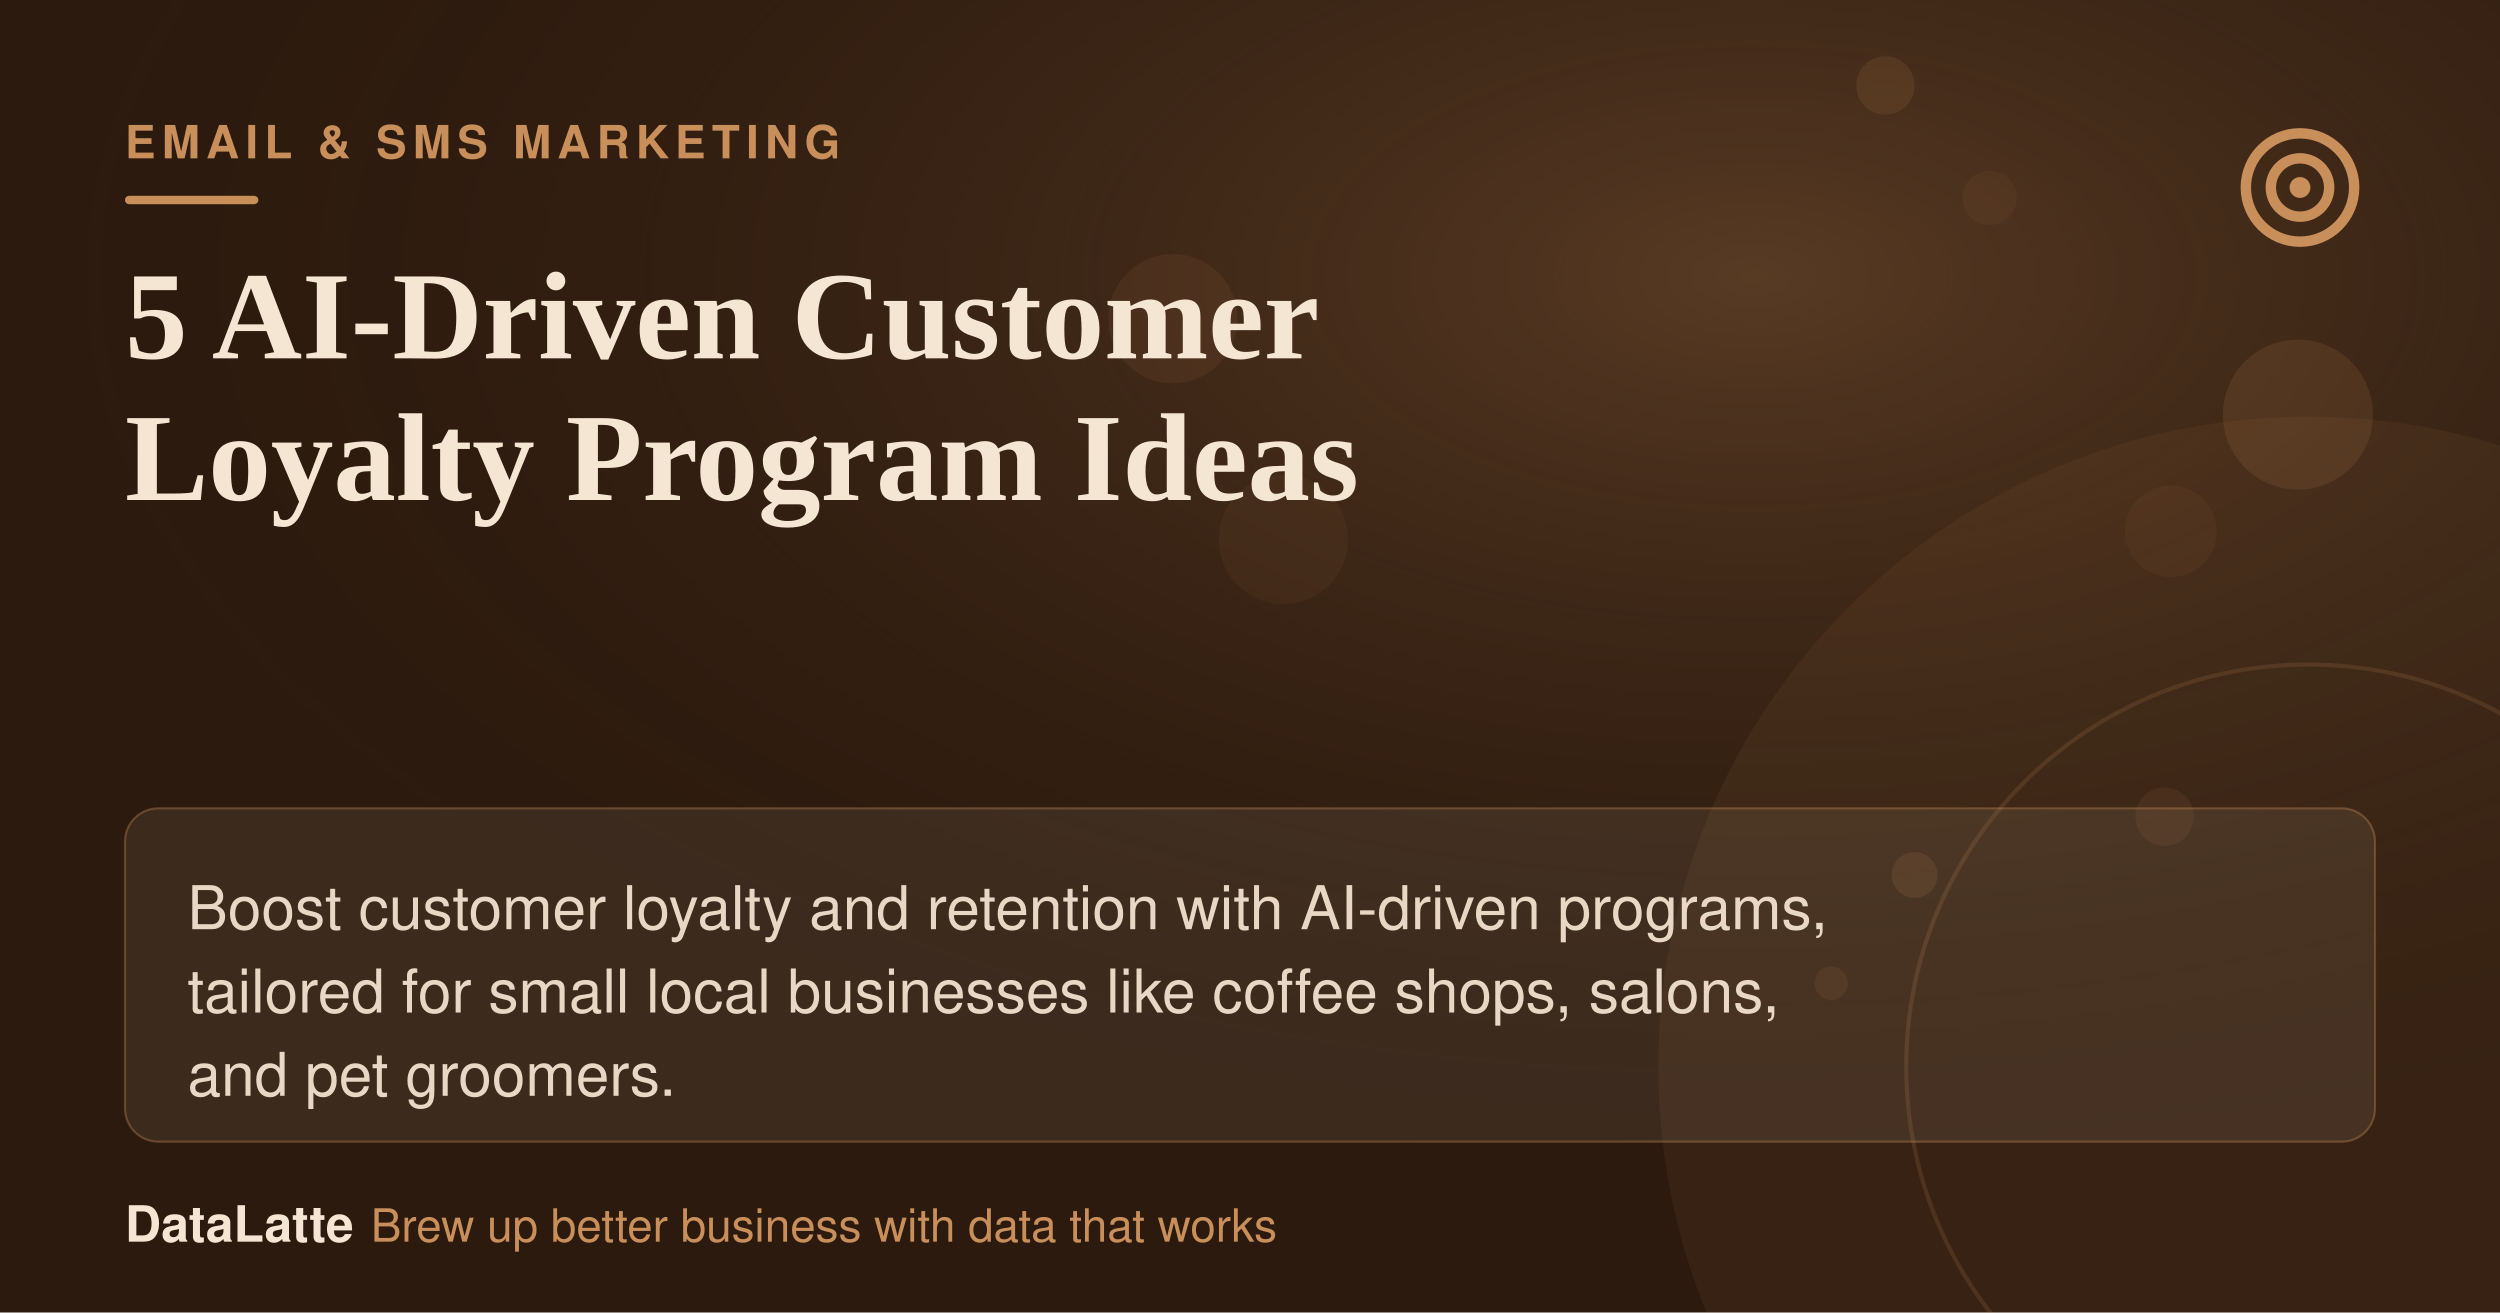
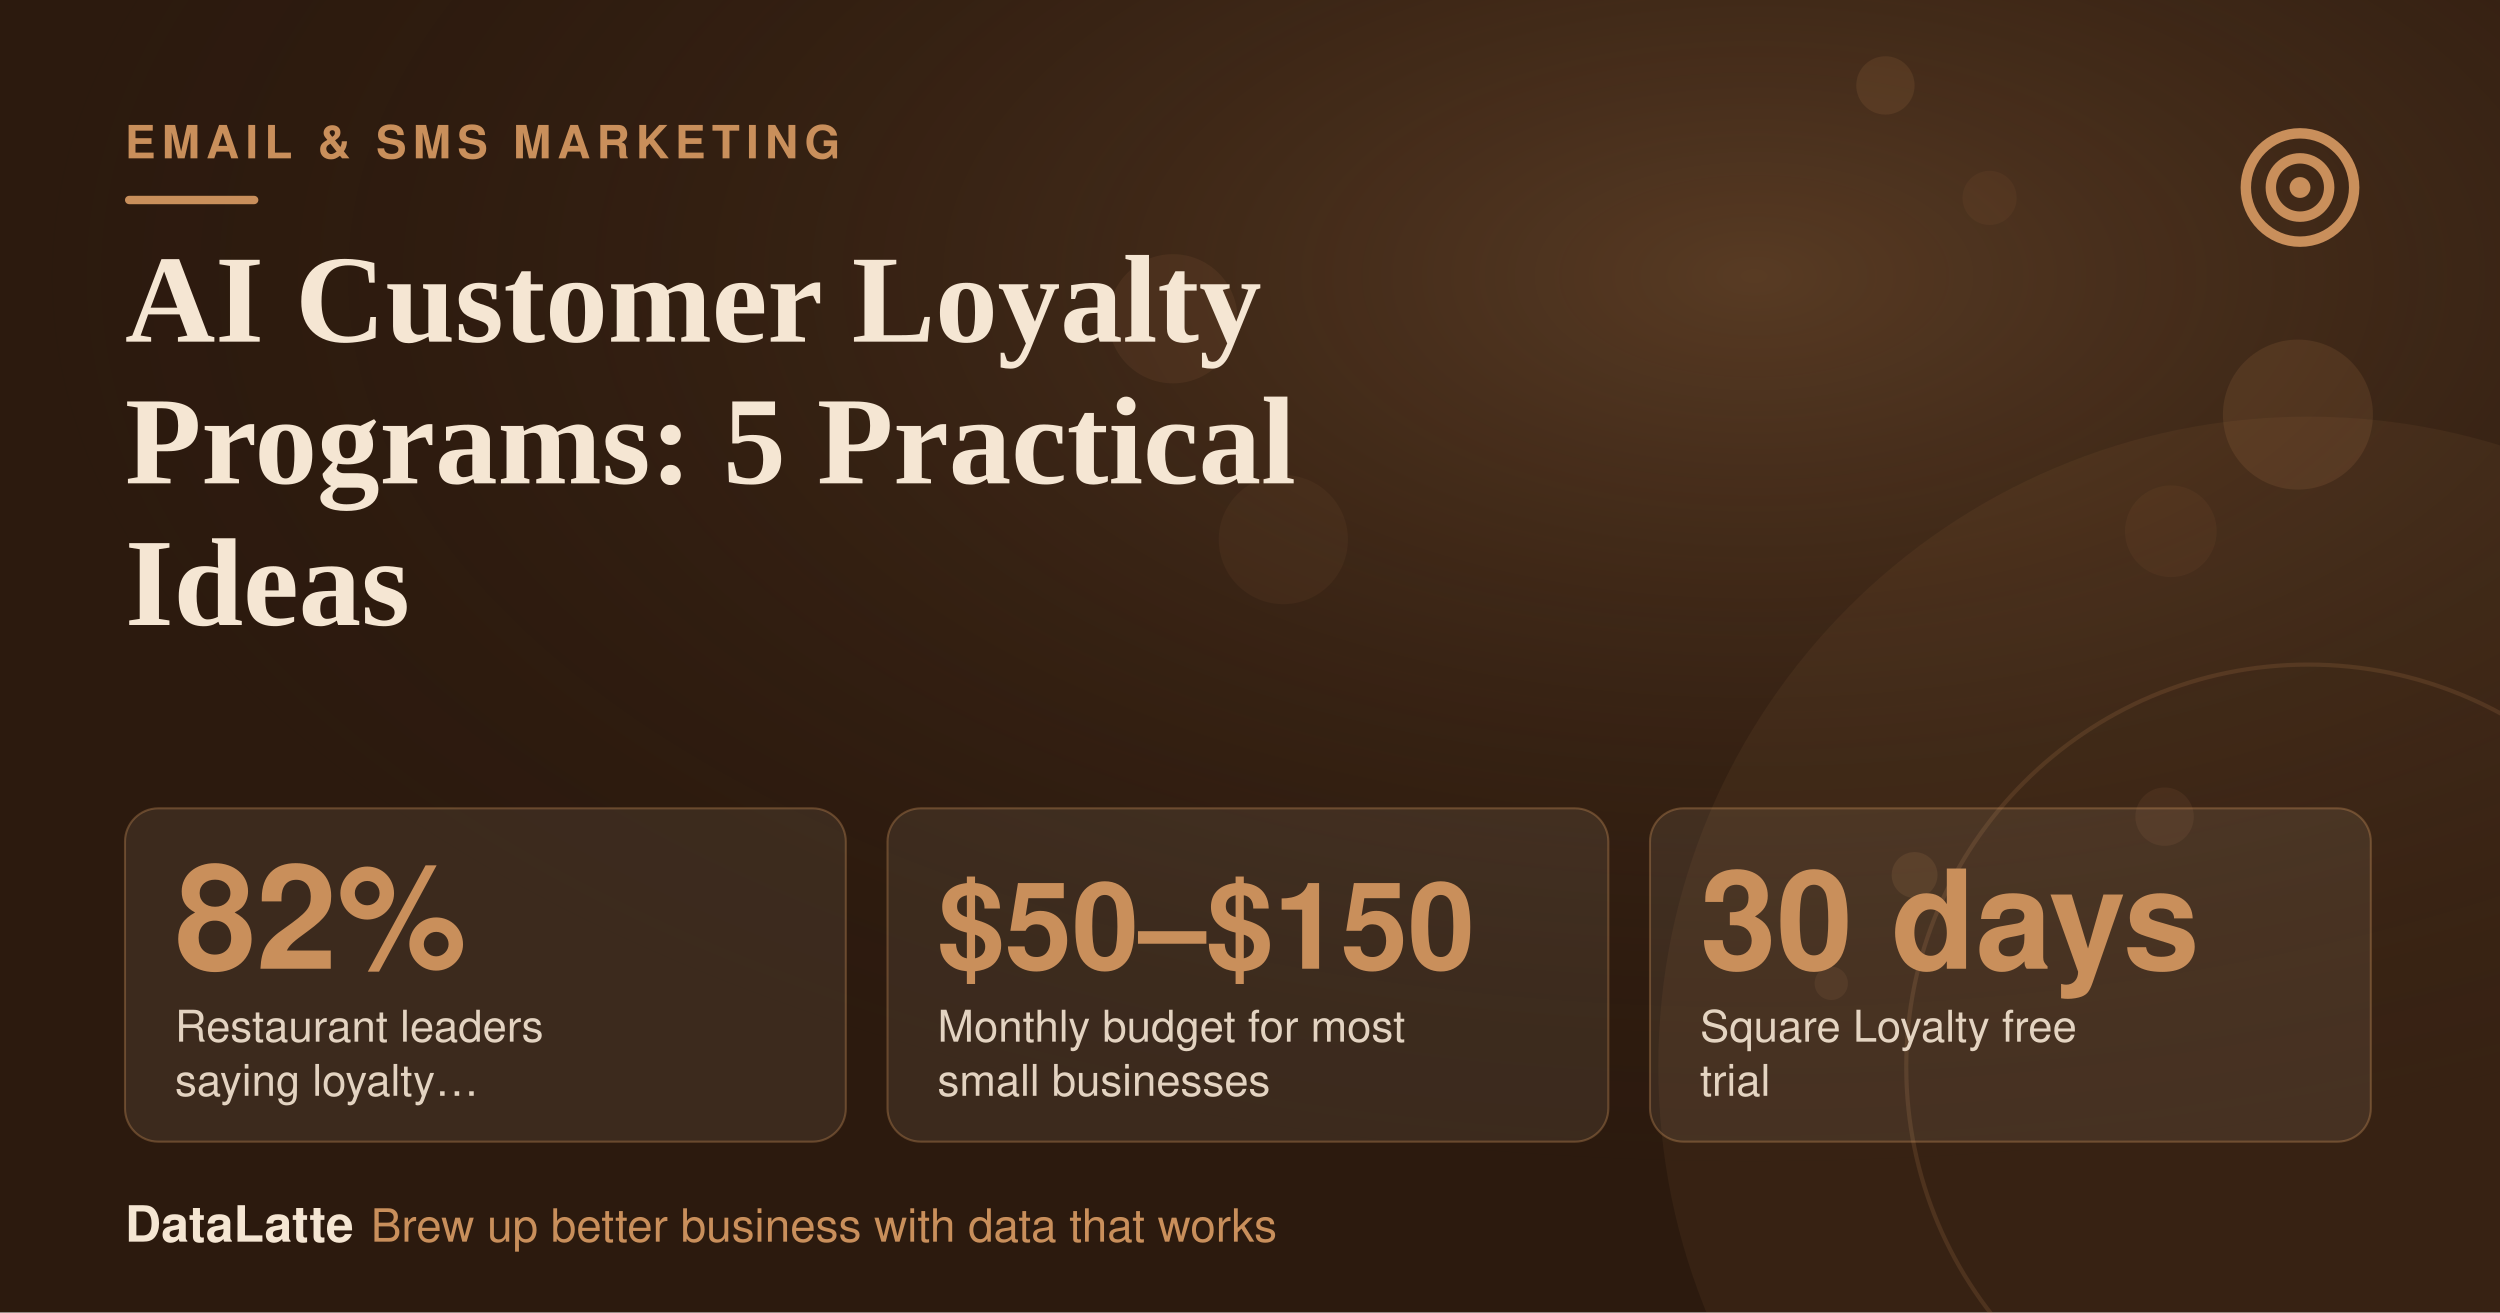
- <svg xmlns="http://www.w3.org/2000/svg" width="1200" height="630" viewBox="0 0 1200 630" role="img" aria-label="5 AI-Driven Customer Loyalty Program Ideas">
+ <svg xmlns="http://www.w3.org/2000/svg" width="1200" height="630" viewBox="0 0 1200 630" role="img" aria-label="AI Customer Loyalty Programs: 5 Practical Ideas">
  <defs>
    <radialGradient id="g" cx="70%" cy="21%" r="70%">
      <stop offset="0" stop-color="#c98f5b" stop-opacity="0.28" />
      <stop offset="1" stop-color="#2c1a0e" stop-opacity="0" />
    </radialGradient>
  </defs>
  <rect width="1200" height="630" fill="#2c1a0e" />
  <rect width="1200" height="630" fill="url(#g)" />
  <circle cx="1108" cy="512" r="312" fill="#c98f5b" fill-opacity="0.07" />
  <circle cx="1108" cy="512" r="193" fill="none" stroke="#c98f5b" stroke-opacity="0.16" stroke-width="2" />
  <circle cx="1039" cy="392" r="14" fill="#c98f5b" fill-opacity="0.09" />
  <circle cx="563" cy="153" r="31" fill="#c98f5b" fill-opacity="0.09" />
  <circle cx="919" cy="420" r="11" fill="#c98f5b" fill-opacity="0.12" />
  <circle cx="1042" cy="255" r="22" fill="#c98f5b" fill-opacity="0.06" />
  <circle cx="879" cy="472" r="8" fill="#c98f5b" fill-opacity="0.09" />
  <circle cx="955" cy="95" r="13" fill="#c98f5b" fill-opacity="0.06" />
  <circle cx="616" cy="259" r="31" fill="#c98f5b" fill-opacity="0.06" />
  <circle cx="1103" cy="199" r="36" fill="#c98f5b" fill-opacity="0.13" />
  <circle cx="905" cy="41" r="14" fill="#c98f5b" fill-opacity="0.12" />
  <g transform="translate(1076 62) scale(1.0)">
    <circle cx="28" cy="28" r="26" fill="none" stroke="#c98f5b" stroke-width="5" />
    <circle cx="28" cy="28" r="14" fill="none" stroke="#c98f5b" stroke-width="5" />
    <circle cx="28" cy="28" r="5" fill="#c98f5b" />
  </g>
  <text x="60" y="76" font-family="Helvetica, Arial, sans-serif" font-size="22" font-weight="700" fill="#c98f5b" letter-spacing="3">EMAIL &amp; SMS MARKETING</text>
  <rect x="60" y="94" width="64" height="4" rx="2" fill="#c98f5b" />
-   <text x="60" y="172" font-family="Georgia, 'Times New Roman', serif" font-size="60" font-weight="700" fill="#f5e6d3">5 AI-Driven Customer</text>
-   <text x="60" y="240" font-family="Georgia, 'Times New Roman', serif" font-size="60" font-weight="700" fill="#f5e6d3">Loyalty Program Ideas</text>
-   <rect x="60" y="388" width="1080" height="160" rx="16" fill="#f5e6d3" fill-opacity="0.08" stroke="#c98f5b" stroke-opacity="0.35" />
-   <text x="90" y="446" font-family="Helvetica, Arial, sans-serif" font-size="29" fill="#f5e6d3" fill-opacity="0.92">Boost customer loyalty and retention with AI-driven programs,</text>
-   <text x="90" y="486" font-family="Helvetica, Arial, sans-serif" font-size="29" fill="#f5e6d3" fill-opacity="0.92">tailored for small local businesses like coffee shops, salons,</text>
-   <text x="90" y="526" font-family="Helvetica, Arial, sans-serif" font-size="29" fill="#f5e6d3" fill-opacity="0.92">and pet groomers.</text>
+   <text x="60" y="164" font-family="Georgia, 'Times New Roman', serif" font-size="60" font-weight="700" fill="#f5e6d3">AI Customer Loyalty</text>
+   <text x="60" y="232" font-family="Georgia, 'Times New Roman', serif" font-size="60" font-weight="700" fill="#f5e6d3">Programs: 5 Practical</text>
+   <text x="60" y="300" font-family="Georgia, 'Times New Roman', serif" font-size="60" font-weight="700" fill="#f5e6d3">Ideas</text>
+   <rect x="60" y="388" width="346" height="160" rx="16" fill="#f5e6d3" fill-opacity="0.08" stroke="#c98f5b" stroke-opacity="0.35" />
+   <text x="84" y="465" font-family="Helvetica, Arial, sans-serif" font-size="70" font-weight="800" fill="#c98f5b">82%</text>
+   <text x="84" y="500" font-family="Helvetica, Arial, sans-serif" font-size="21" fill="#f5e6d3" fill-opacity="0.9">Restaurant leaders</text>
+   <text x="84" y="526" font-family="Helvetica, Arial, sans-serif" font-size="21" fill="#f5e6d3" fill-opacity="0.9">saying loyalty…</text>
+   <rect x="426" y="388" width="346" height="160" rx="16" fill="#f5e6d3" fill-opacity="0.08" stroke="#c98f5b" stroke-opacity="0.35" />
+   <text x="450" y="465" font-family="Helvetica, Arial, sans-serif" font-size="58" font-weight="800" fill="#c98f5b">$50–$150</text>
+   <text x="450" y="500" font-family="Helvetica, Arial, sans-serif" font-size="21" fill="#f5e6d3" fill-opacity="0.9">Monthly budget for most</text>
+   <text x="450" y="526" font-family="Helvetica, Arial, sans-serif" font-size="21" fill="#f5e6d3" fill-opacity="0.9">small businesses</text>
+   <rect x="792" y="388" width="346" height="160" rx="16" fill="#f5e6d3" fill-opacity="0.08" stroke="#c98f5b" stroke-opacity="0.35" />
+   <text x="816" y="465" font-family="Helvetica, Arial, sans-serif" font-size="66" font-weight="800" fill="#c98f5b">30 days</text>
+   <text x="816" y="500" font-family="Helvetica, Arial, sans-serif" font-size="21" fill="#f5e6d3" fill-opacity="0.9">Square Loyalty free</text>
+   <text x="816" y="526" font-family="Helvetica, Arial, sans-serif" font-size="21" fill="#f5e6d3" fill-opacity="0.9">trial</text>
  <text x="60" y="596" font-family="Helvetica, Arial, sans-serif" font-size="24" font-weight="700" fill="#f5e6d3">DataLatte</text>
  <text x="178" y="596" font-family="Helvetica, Arial, sans-serif" font-size="22" fill="#c98f5b">Brew up better business with data that works</text>
</svg>
